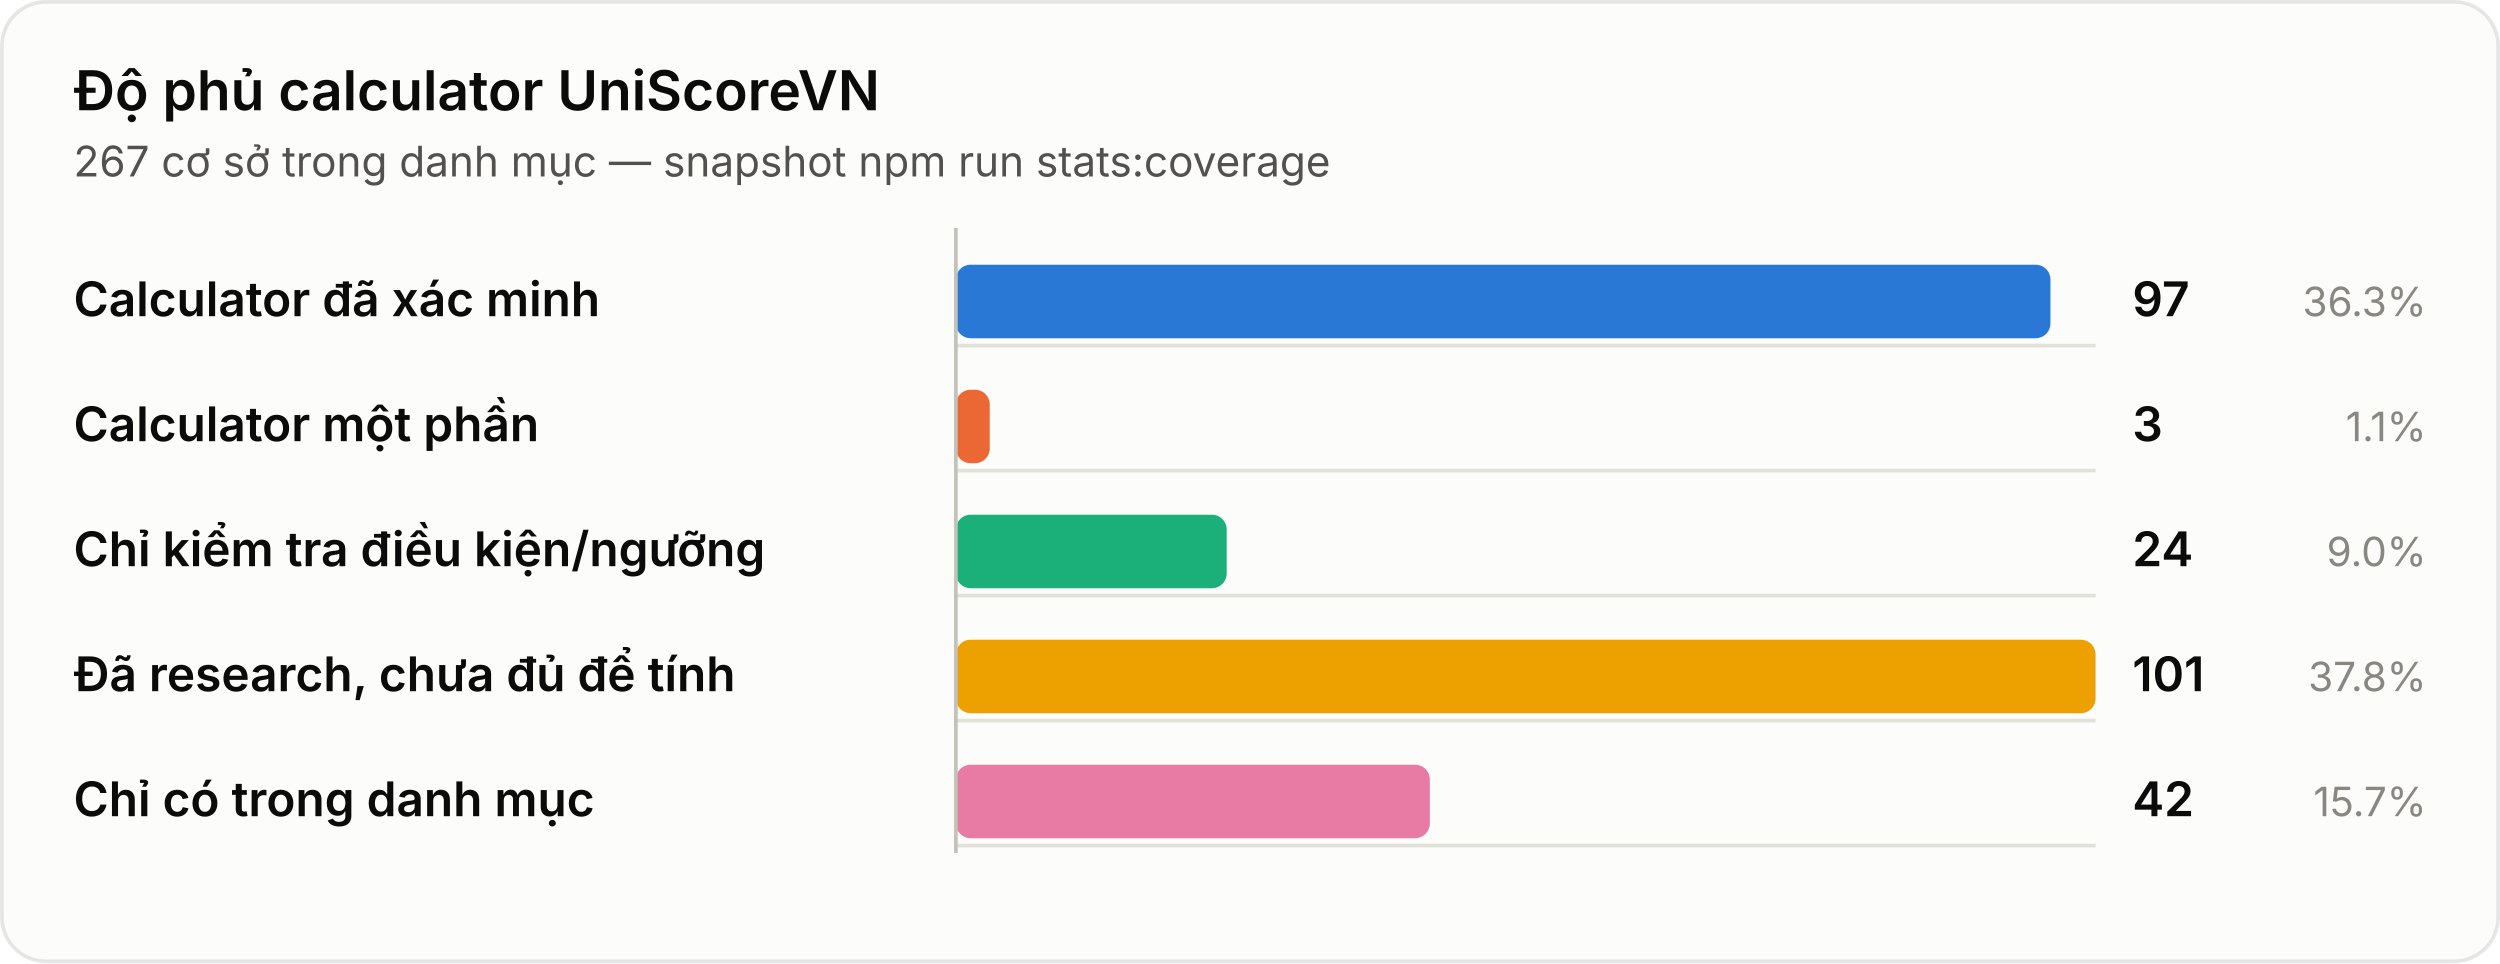
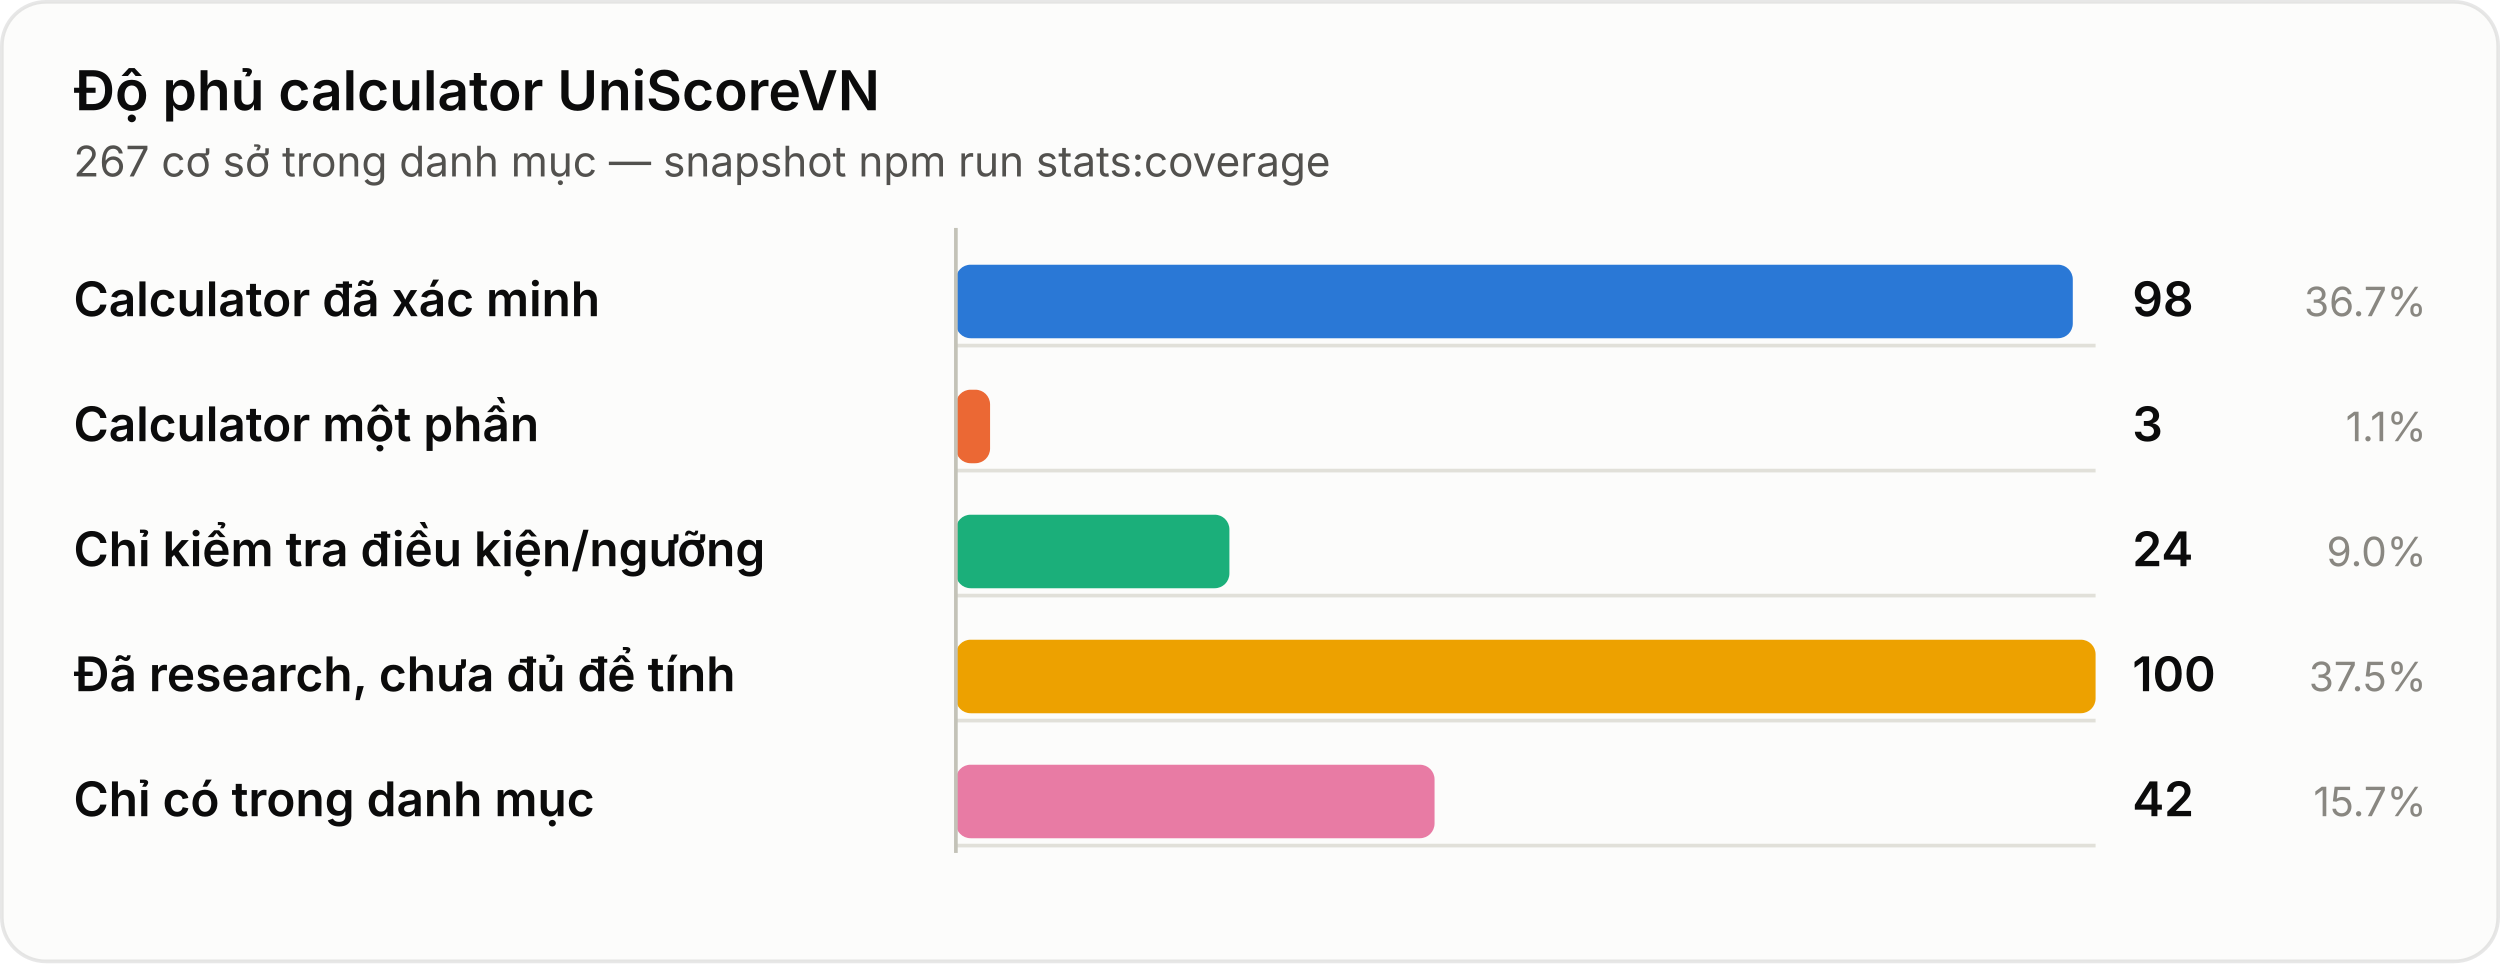
<svg xmlns="http://www.w3.org/2000/svg" width="680" height="262" viewBox="0 0 680 262" font-family="system-ui, -apple-system, Segoe UI, sans-serif">
  <rect x="0.5" y="0.5" width="679" height="261" rx="12" fill="#fcfcfb" stroke="rgba(11,11,11,0.10)" />
  <text x="20" y="30" font-size="15" font-weight="600" fill="#0b0b0b">Độ phủ calculator UniScoreVN</text>
  <text x="20" y="48" font-size="11.5" fill="#52514e">267 cơ sở trong danh mục — snapshot npm run stats:coverage</text>
  <g transform="translate(20, 10)">
    <text x="0" y="76" font-size="13" font-weight="600" fill="#0b0b0b">Calculator đã xác minh</text>
    <line x1="240" y1="84" x2="550" y2="84" stroke="#e1e0d9" stroke-width="1" />
-     <rect x="240" y="62" width="297.723" height="20" rx="4" fill="#2a78d6" />
-     <text x="560" y="76" font-size="13" font-weight="600" fill="#0b0b0b" text-anchor="start">97</text>
-     <text x="640" y="76" font-size="11" fill="#898781" text-anchor="end">36.3%</text>
+     <rect x="240" y="62" width="303.8" height="20" rx="4" fill="#2a78d6" />
+     <text x="560" y="76" font-size="13" font-weight="600" fill="#0b0b0b" text-anchor="start">98</text>
+     <text x="640" y="76" font-size="11" fill="#898781" text-anchor="end">36.7%</text>
    <text x="0" y="110" font-size="13" font-weight="600" fill="#0b0b0b">Calculator một phần</text>
    <line x1="240" y1="118" x2="550" y2="118" stroke="#e1e0d9" stroke-width="1" />
-     <rect x="240" y="96" width="9.208" height="20" rx="4" fill="#eb6834" />
+     <rect x="240" y="96" width="9.3" height="20" rx="4" fill="#eb6834" />
    <text x="560" y="110" font-size="13" font-weight="600" fill="#0b0b0b" text-anchor="start">3</text>
    <text x="640" y="110" font-size="11" fill="#898781" text-anchor="end">1.1%</text>
    <text x="0" y="144" font-size="13" font-weight="600" fill="#0b0b0b">Chỉ kiểm tra điều kiện/ngưỡng</text>
    <line x1="240" y1="152" x2="550" y2="152" stroke="#e1e0d9" stroke-width="1" />
-     <rect x="240" y="130" width="73.663" height="20" rx="4" fill="#1baf7a" />
+     <rect x="240" y="130" width="74.4" height="20" rx="4" fill="#1baf7a" />
    <text x="560" y="144" font-size="13" font-weight="600" fill="#0b0b0b" text-anchor="start">24</text>
    <text x="640" y="144" font-size="11" fill="#898781" text-anchor="end">9.0%</text>
    <text x="0" y="178" font-size="13" font-weight="600" fill="#0b0b0b">Đã research, chưa đủ để tính</text>
    <line x1="240" y1="186" x2="550" y2="186" stroke="#e1e0d9" stroke-width="1" />
    <rect x="240" y="164" width="310" height="20" rx="4" fill="#eda100" />
-     <text x="560" y="178" font-size="13" font-weight="600" fill="#0b0b0b" text-anchor="start">101</text>
-     <text x="640" y="178" font-size="11" fill="#898781" text-anchor="end">37.8%</text>
+     <text x="560" y="178" font-size="13" font-weight="600" fill="#0b0b0b" text-anchor="start">100</text>
+     <text x="640" y="178" font-size="11" fill="#898781" text-anchor="end">37.5%</text>
    <text x="0" y="212" font-size="13" font-weight="600" fill="#0b0b0b">Chỉ có trong danh mục</text>
    <line x1="240" y1="220" x2="550" y2="220" stroke="#e1e0d9" stroke-width="1" />
-     <rect x="240" y="198" width="128.911" height="20" rx="4" fill="#e87ba4" />
+     <rect x="240" y="198" width="130.2" height="20" rx="4" fill="#e87ba4" />
    <text x="560" y="212" font-size="13" font-weight="600" fill="#0b0b0b" text-anchor="start">42</text>
    <text x="640" y="212" font-size="11" fill="#898781" text-anchor="end">15.7%</text>
    <line x1="240" y1="52" x2="240" y2="222" stroke="#c3c2b7" stroke-width="1" />
  </g>
</svg>
